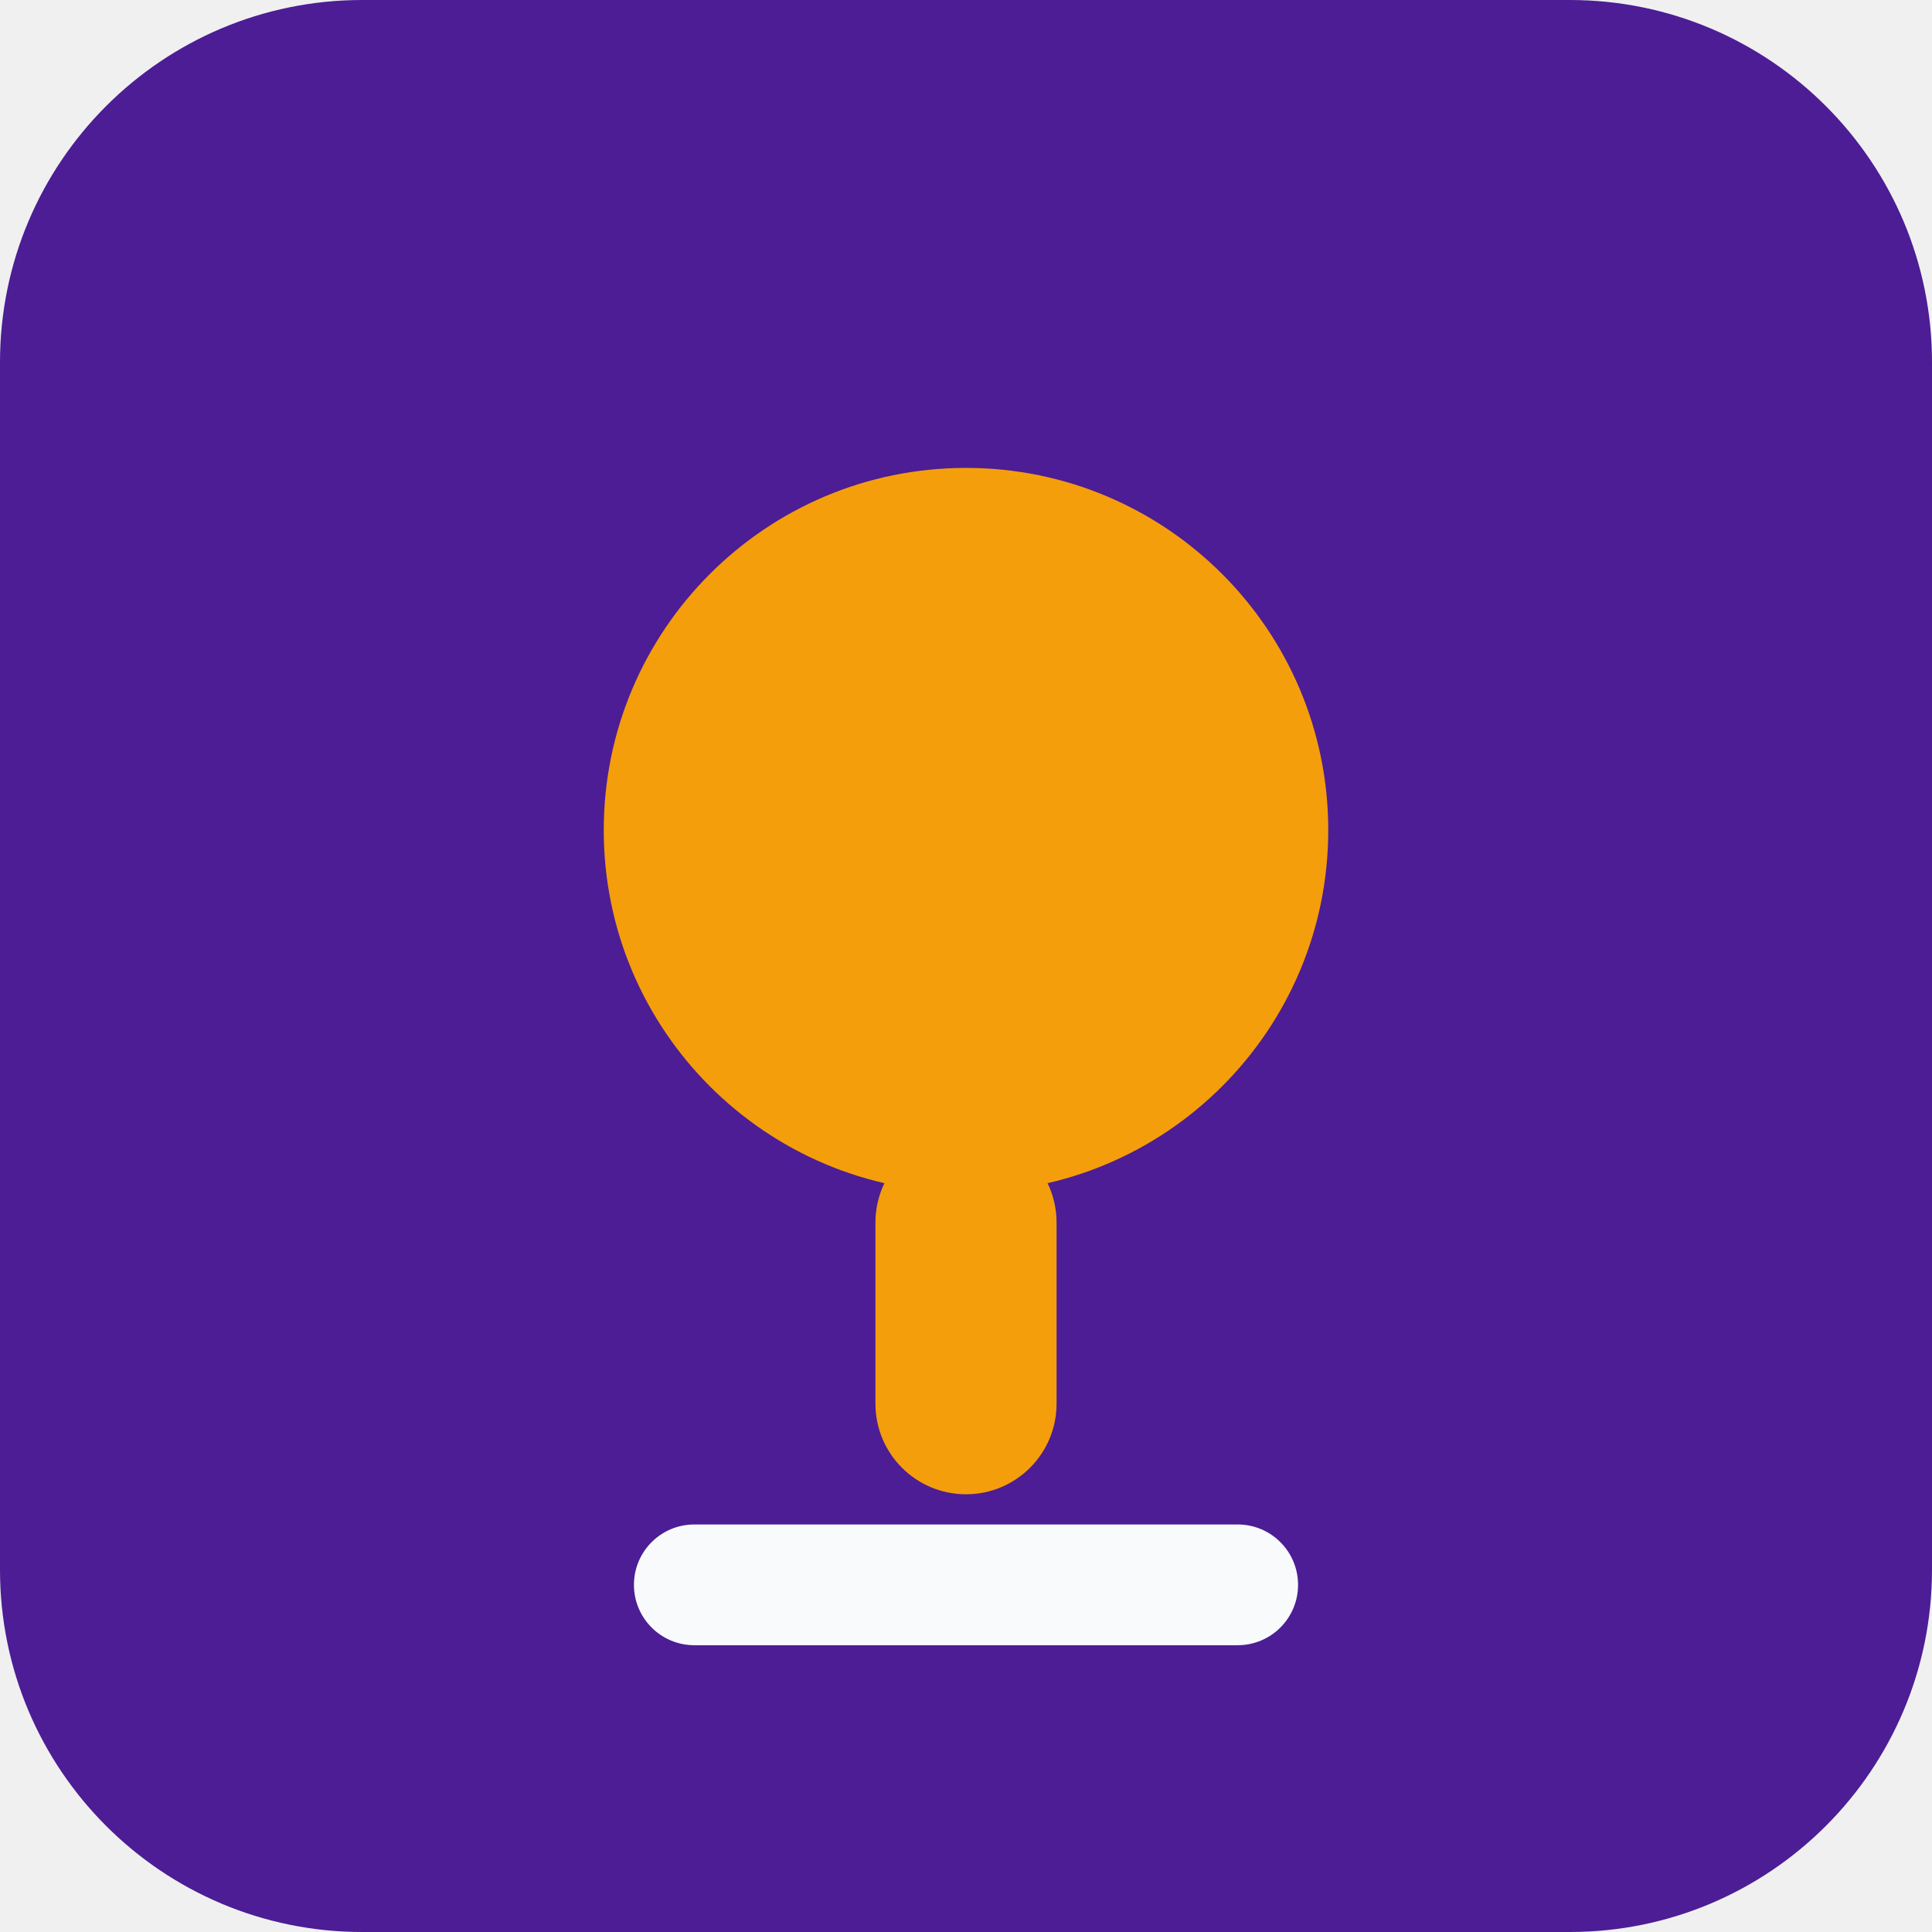
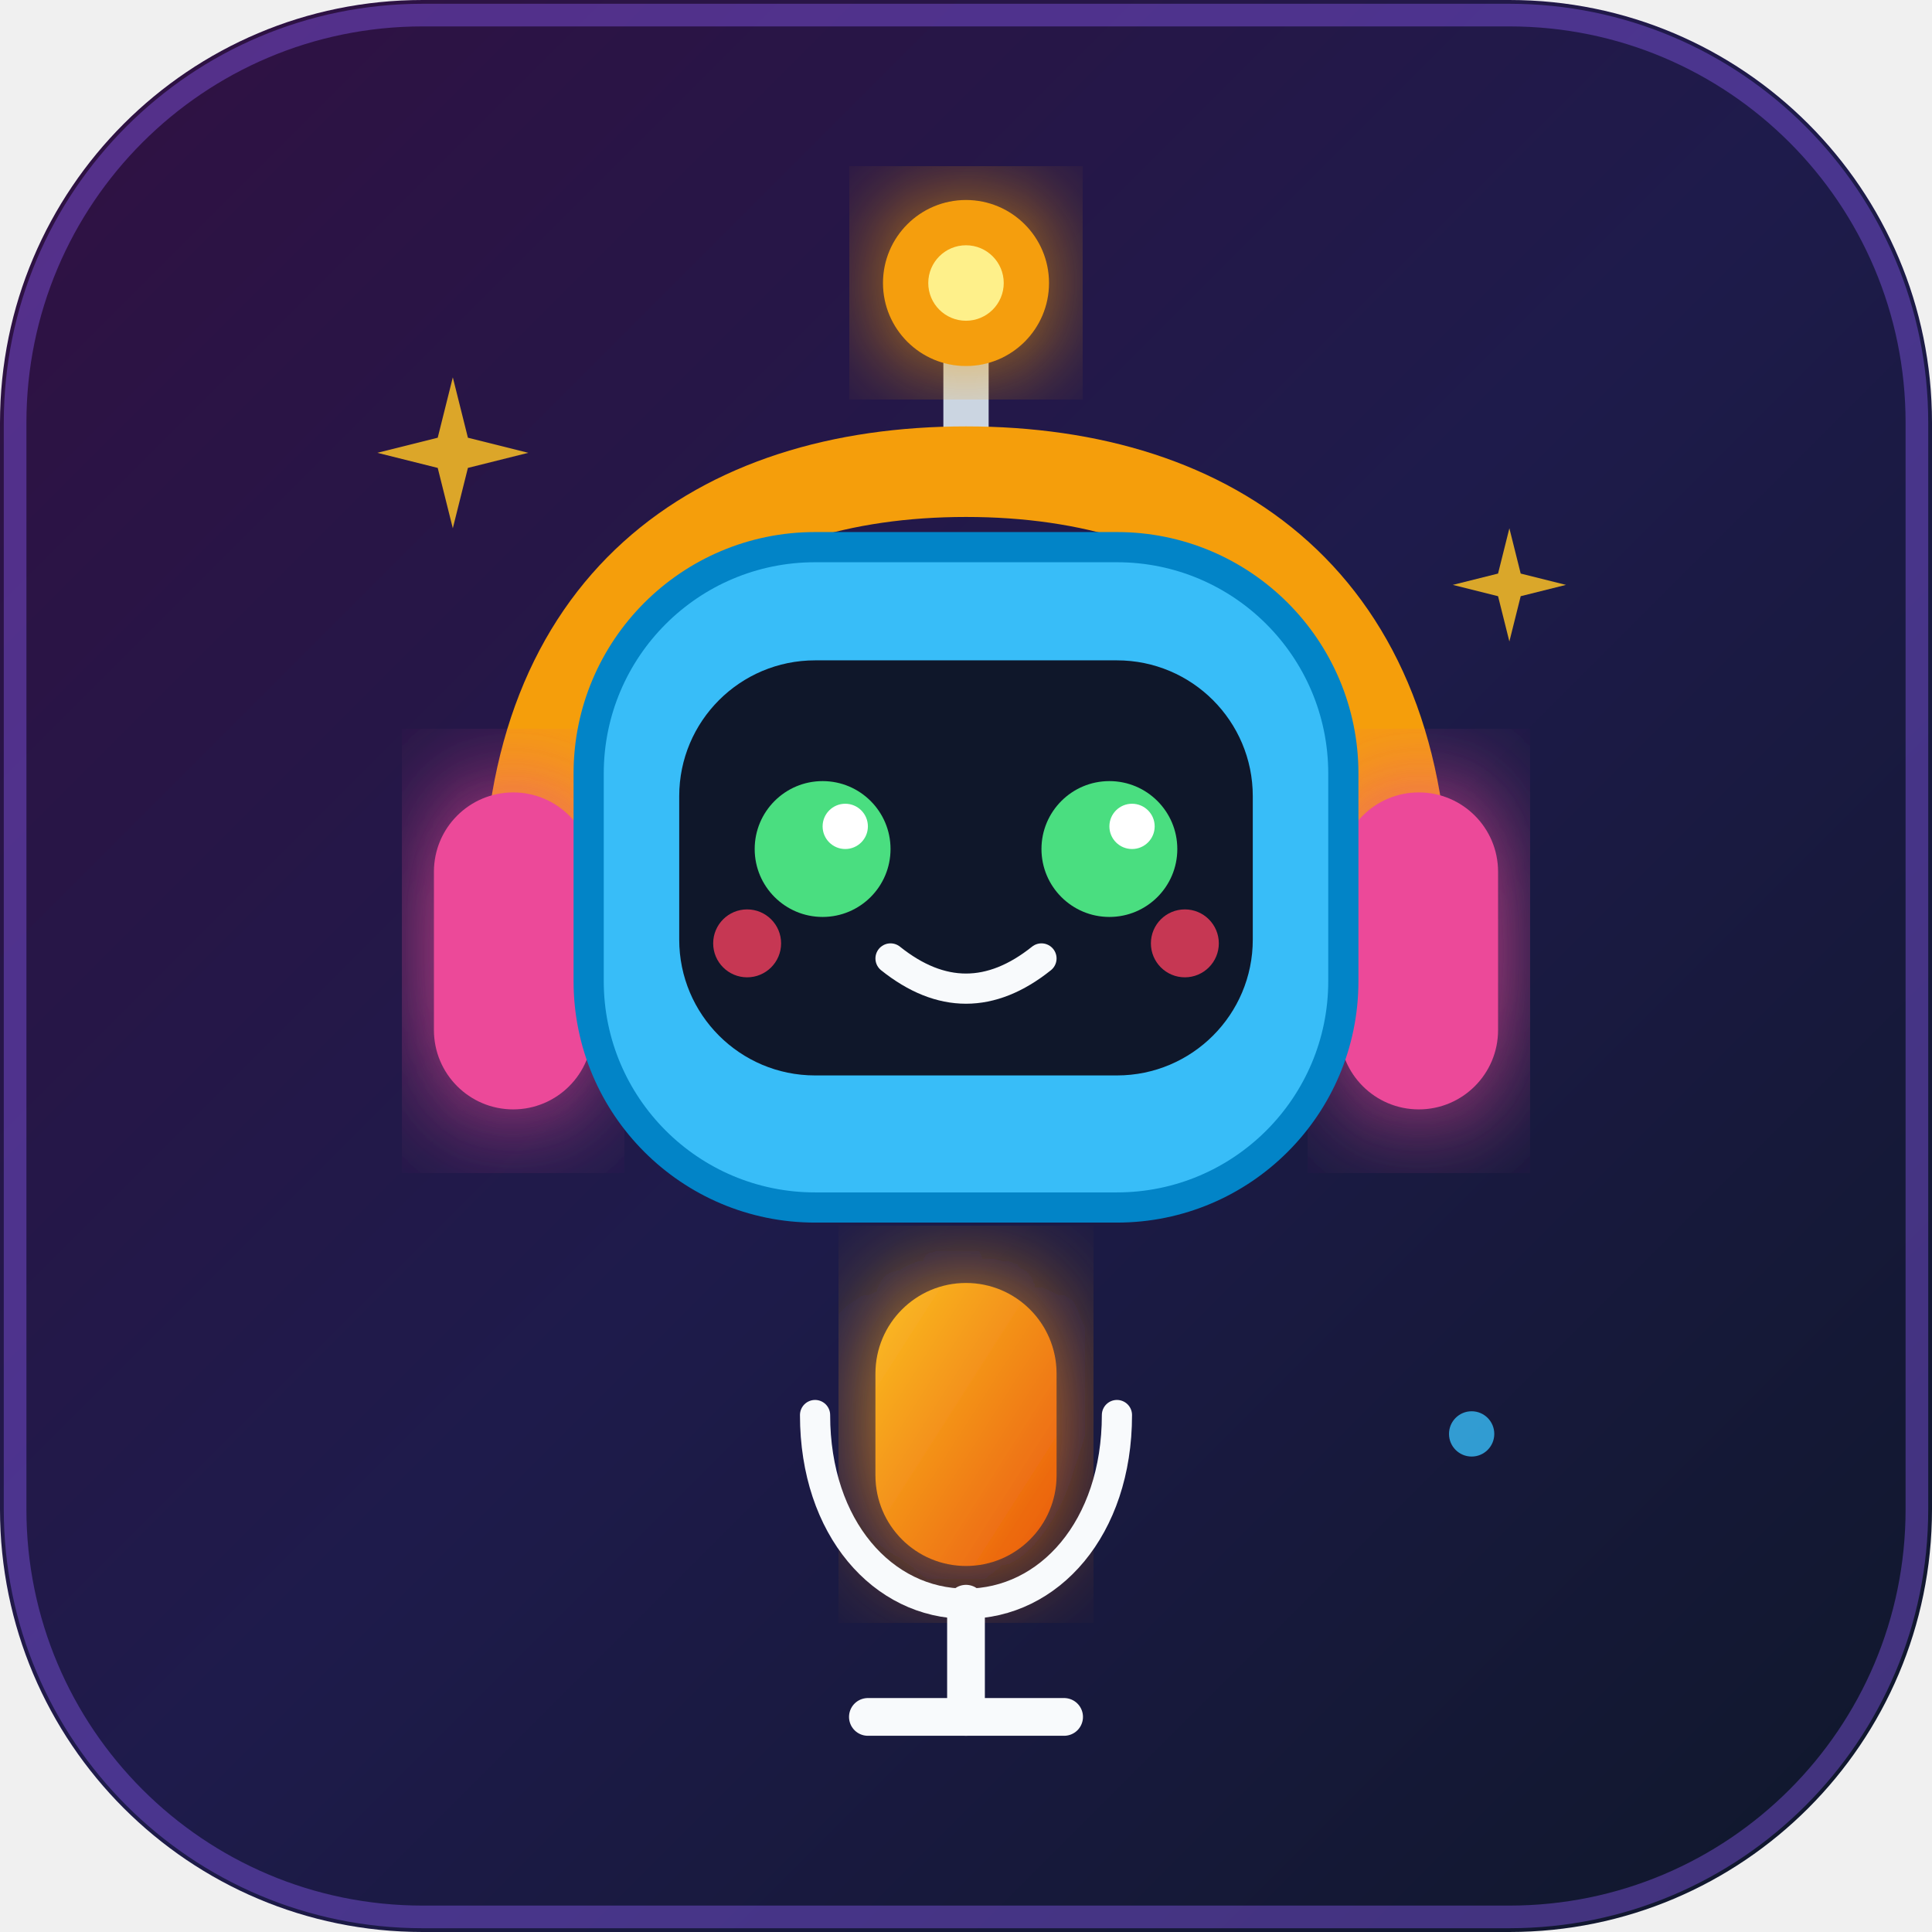
- <svg xmlns="http://www.w3.org/2000/svg" viewBox="0 0 512 512" role="img" aria-label="Fala Eh">
-   <rect width="512" height="512" rx="96" fill="#4c1d95" />
-   <circle cx="256" cy="220" r="96" fill="#f59e0b" />
-   <rect x="232" y="300" width="48" height="96" rx="24" fill="#f59e0b" />
-   <rect x="168" y="404" width="176" height="32" rx="16" fill="#f8fafc" />
+ <svg xmlns="http://www.w3.org/2000/svg" viewBox="0 0 512 512" role="img" aria-label="Fala Eh - Jogo da Fala">
+   <defs>
+     <linearGradient id="bg-grad" x1="0%" y1="0%" x2="100%" y2="100%">
+       <stop offset="0%" stop-color="#311042" />
+       <stop offset="50%" stop-color="#1e1b4b" />
+       <stop offset="100%" stop-color="#0f172a" />
+     </linearGradient>
+     <linearGradient id="gold-grad" x1="0%" y1="0%" x2="100%" y2="100%">
+       <stop offset="0%" stop-color="#fbbf24" />
+       <stop offset="100%" stop-color="#ea580c" />
+     </linearGradient>
+     <linearGradient id="mic-grad" x1="0%" y1="0%" x2="100%" y2="100%">
+       <stop offset="0%" stop-color="#a78bfa" />
+       <stop offset="100%" stop-color="#7c3aed" />
+     </linearGradient>
+     <filter id="glow" x="-20%" y="-20%" width="140%" height="140%">
+       <feGaussianBlur stdDeviation="16" result="blur" />
+       <feComposite in="SourceGraphic" in2="blur" operator="over" />
+     </filter>
+   </defs>
+   <rect width="512" height="512" rx="112" fill="url(#bg-grad)" />
+   <rect width="504" height="504" x="4" y="4" rx="108" fill="none" stroke="#8b5cf6" stroke-width="6" opacity="0.4" />
+   <path d="M120 100 L124 116 L140 120 L124 124 L120 140 L116 124 L100 120 L116 116 Z" fill="#fbbf24" opacity="0.85" />
+   <path d="M400 140 L403 152 L415 155 L403 158 L400 170 L397 158 L385 155 L397 152 Z" fill="#fbbf24" opacity="0.85" />
+   <circle cx="390" cy="380" r="6" fill="#38bdf8" opacity="0.8" />
+   <line x1="256" y1="130" x2="256" y2="85" stroke="#cbd5e1" stroke-width="12" stroke-linecap="round" />
+   <circle cx="256" cy="75" r="22" fill="#f59e0b" filter="url(#glow)" />
+   <circle cx="256" cy="75" r="10" fill="#fef08a" />
+   <path d="M140 240 C140 160 190 125 256 125 C322 125 372 160 372 240" stroke="#f59e0b" stroke-width="24" stroke-linecap="round" fill="none" />
+   <rect x="115" y="210" width="42" height="84" rx="21" fill="#ec4899" filter="url(#glow)" />
+   <rect x="355" y="210" width="42" height="84" rx="21" fill="#ec4899" filter="url(#glow)" />
+   <rect x="156" y="145" width="200" height="175" rx="60" fill="#38bdf8" stroke="#0284c7" stroke-width="8" />
+   <rect x="180" y="175" width="152" height="110" rx="36" fill="#0f172a" />
+   <circle cx="218" cy="225" r="18" fill="#4ade80" />
+   <circle cx="224" cy="219" r="6" fill="#ffffff" />
+   <circle cx="294" cy="225" r="18" fill="#4ade80" />
+   <circle cx="300" cy="219" r="6" fill="#ffffff" />
+   <path d="M236 254 Q256 270 276 254" stroke="#f8fafc" stroke-width="8" stroke-linecap="round" fill="none" />
+   <circle cx="198" cy="250" r="9" fill="#f43f5e" opacity="0.8" />
+   <circle cx="314" cy="250" r="9" fill="#f43f5e" opacity="0.8" />
+   <rect x="232" y="340" width="48" height="75" rx="24" fill="url(#gold-grad)" filter="url(#glow)" />
+   <path d="M216 375 C216 405 234 425 256 425 C278 425 296 405 296 375" stroke="#f8fafc" stroke-width="8" stroke-linecap="round" fill="none" />
+   <line x1="256" y1="425" x2="256" y2="455" stroke="#f8fafc" stroke-width="10" stroke-linecap="round" />
+   <line x1="230" y1="455" x2="282" y2="455" stroke="#f8fafc" stroke-width="10" stroke-linecap="round" />
</svg>
